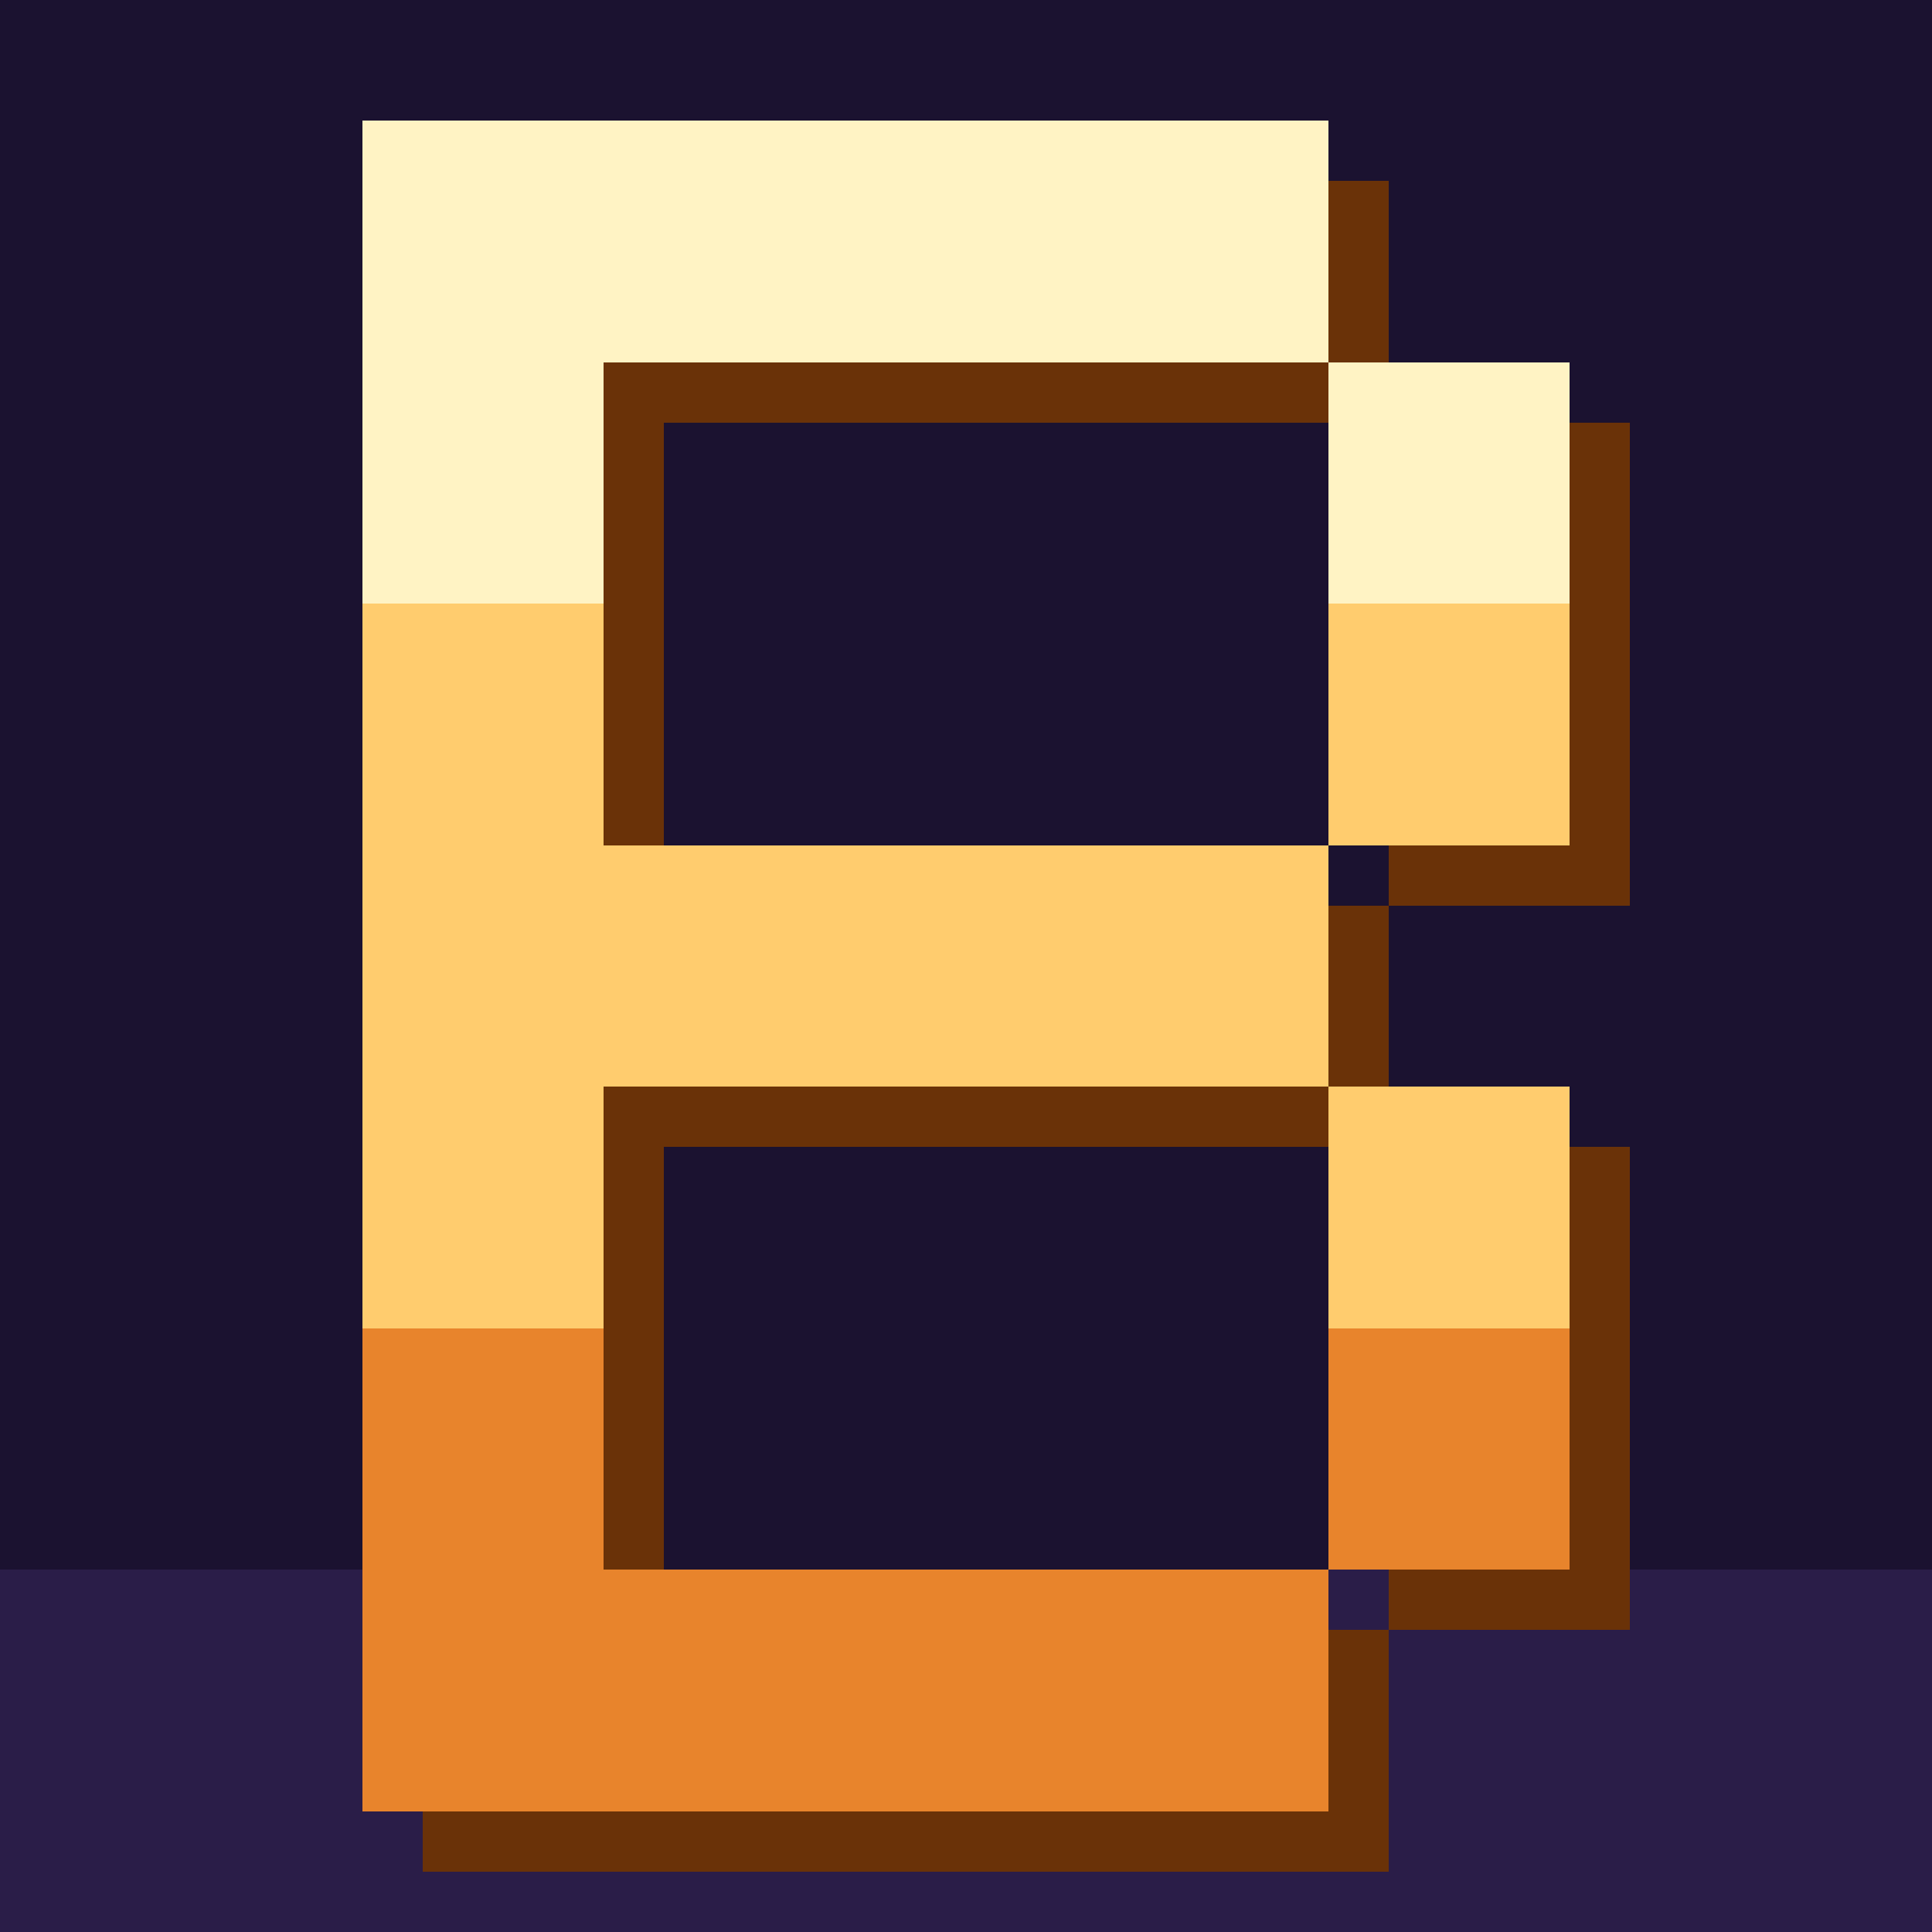
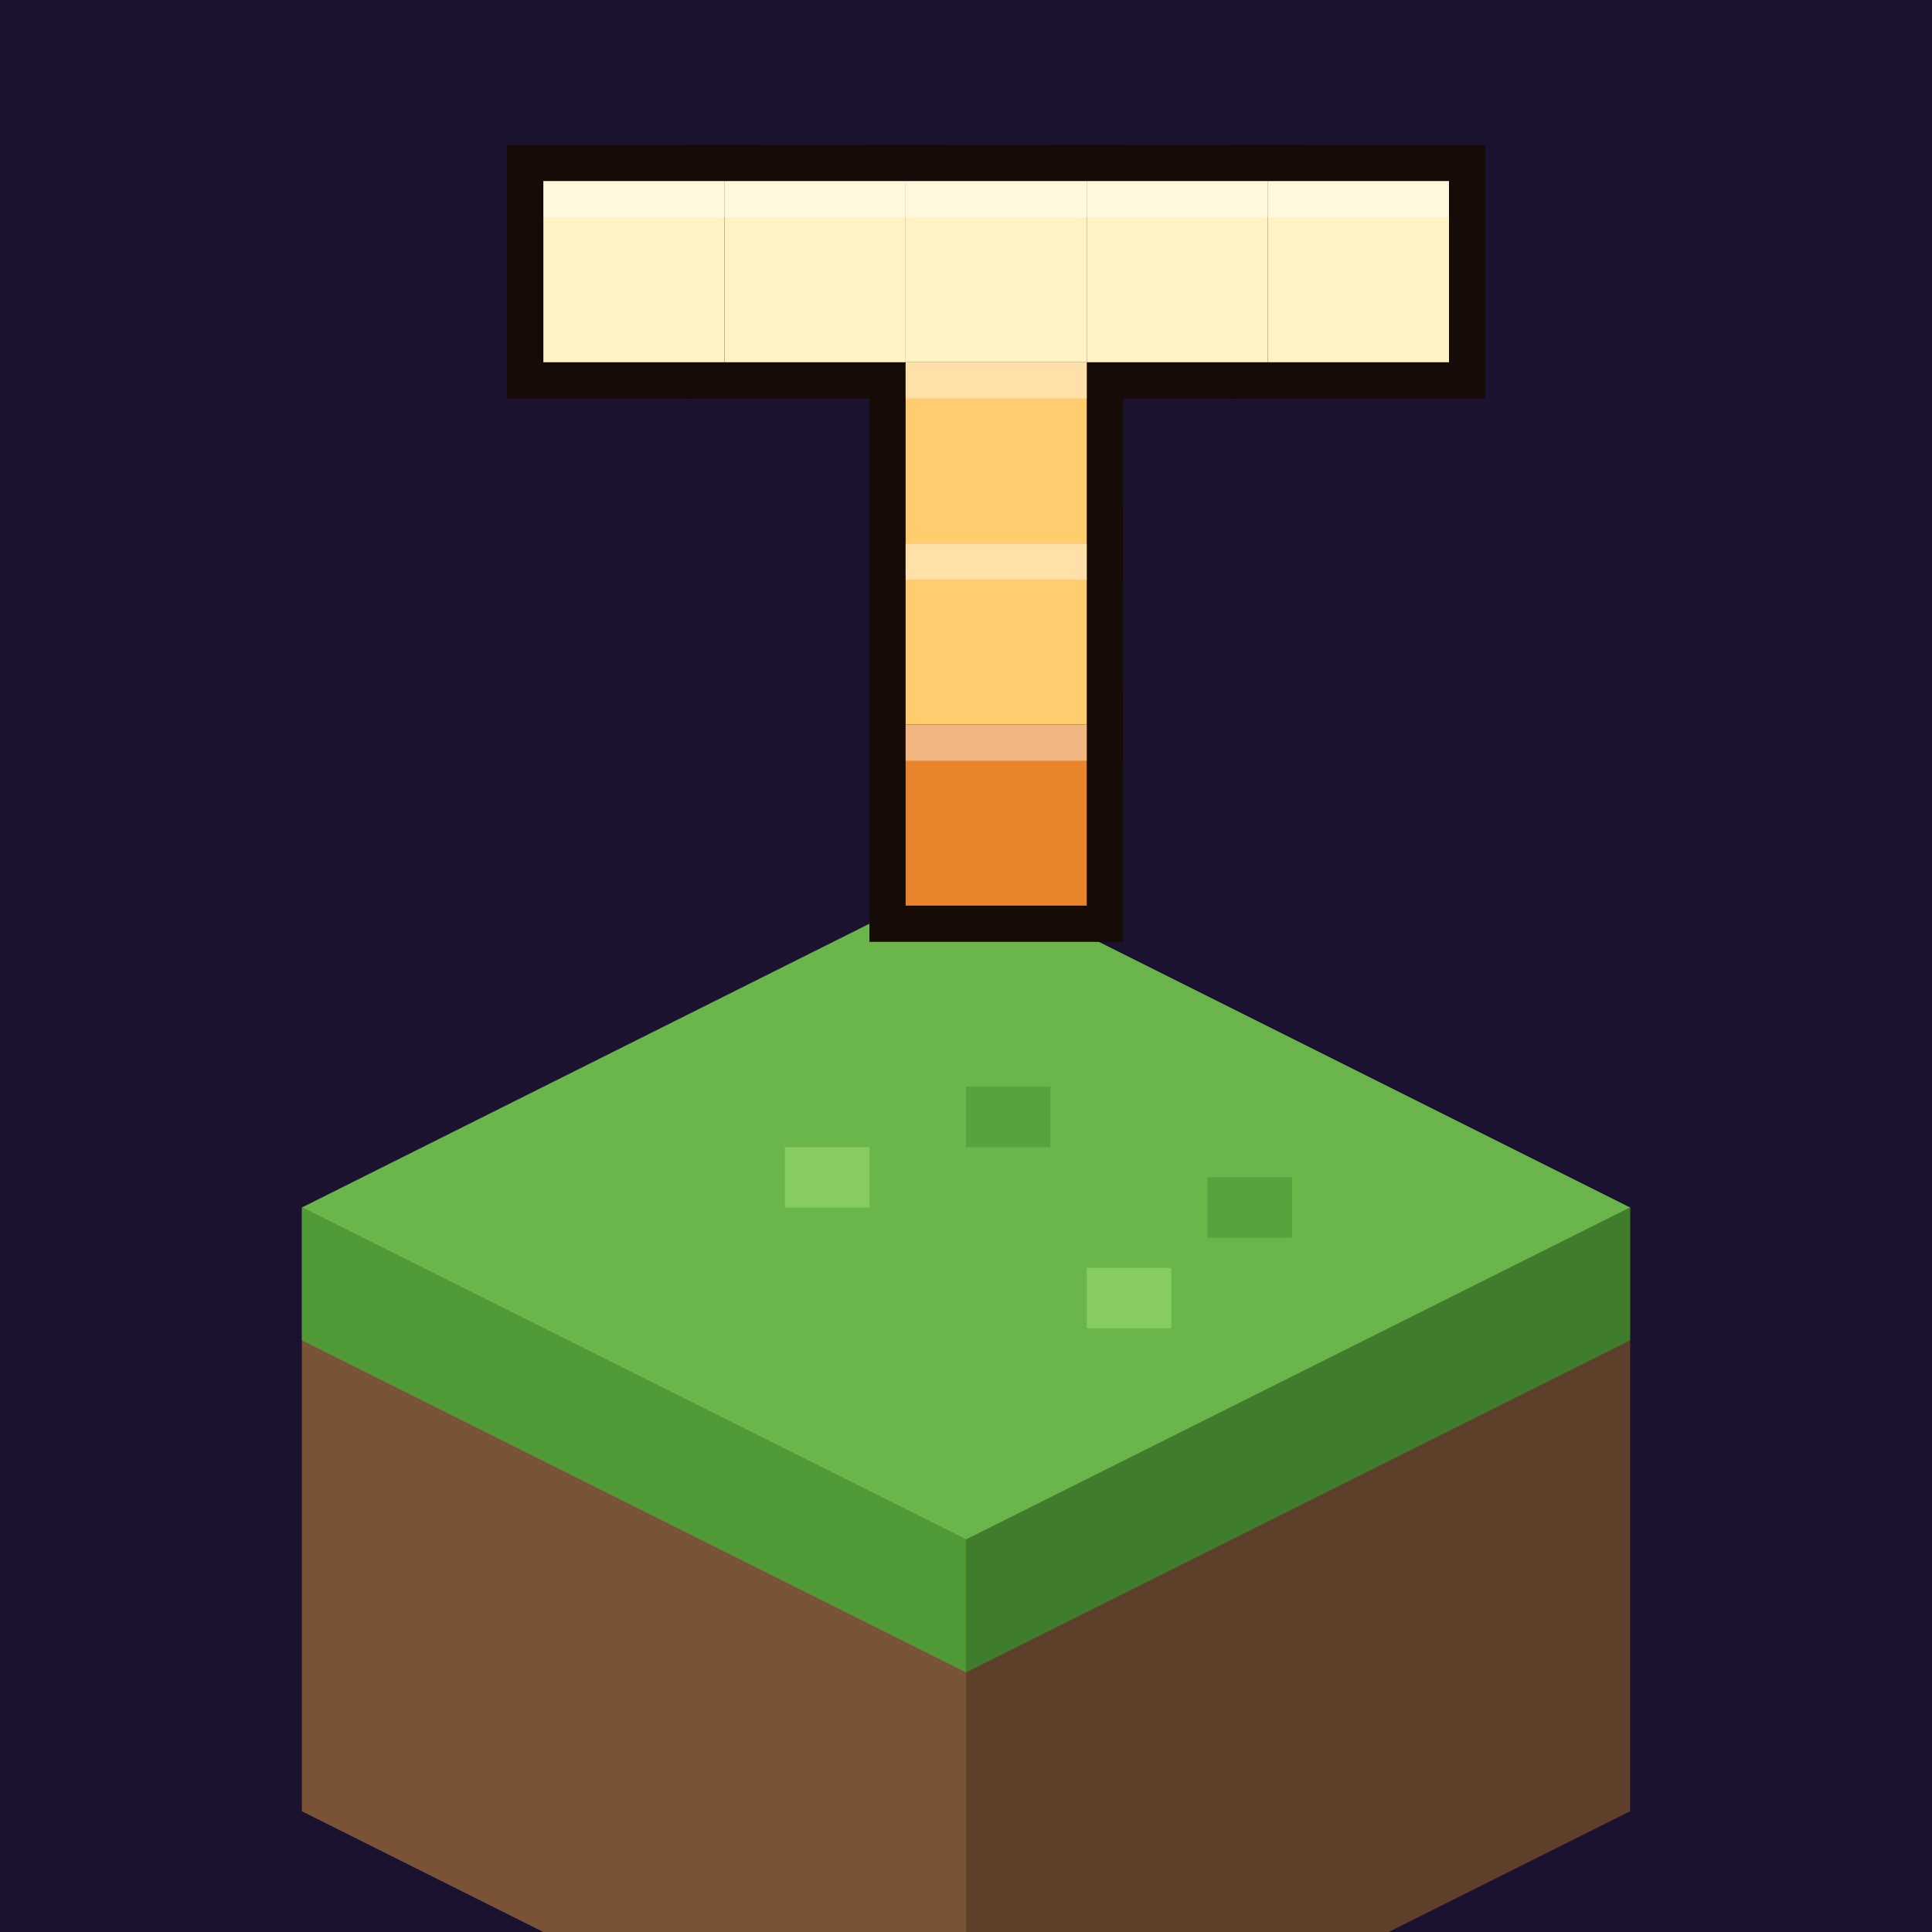
- <svg xmlns="http://www.w3.org/2000/svg" viewBox="0 0 32 32" width="512" height="512" shape-rendering="crispEdges">
+ <svg xmlns="http://www.w3.org/2000/svg" viewBox="0 0 32 32" width="512" height="512">
  <rect width="32" height="32" fill="#1b1230" />
-   <rect x="0" y="26" width="32" height="6" fill="#2a1d48" />
-   <rect x="7" y="3" width="4" height="4" fill="#6a3208" />
-   <rect x="11" y="3" width="4" height="4" fill="#6a3208" />
-   <rect x="15" y="3" width="4" height="4" fill="#6a3208" />
-   <rect x="19" y="3" width="4" height="4" fill="#6a3208" />
-   <rect x="7" y="7" width="4" height="4" fill="#6a3208" />
-   <rect x="23" y="7" width="4" height="4" fill="#6a3208" />
-   <rect x="7" y="11" width="4" height="4" fill="#6a3208" />
-   <rect x="23" y="11" width="4" height="4" fill="#6a3208" />
-   <rect x="7" y="15" width="4" height="4" fill="#6a3208" />
-   <rect x="11" y="15" width="4" height="4" fill="#6a3208" />
-   <rect x="15" y="15" width="4" height="4" fill="#6a3208" />
-   <rect x="19" y="15" width="4" height="4" fill="#6a3208" />
-   <rect x="7" y="19" width="4" height="4" fill="#6a3208" />
-   <rect x="23" y="19" width="4" height="4" fill="#6a3208" />
-   <rect x="7" y="23" width="4" height="4" fill="#6a3208" />
-   <rect x="23" y="23" width="4" height="4" fill="#6a3208" />
-   <rect x="7" y="27" width="4" height="4" fill="#6a3208" />
-   <rect x="11" y="27" width="4" height="4" fill="#6a3208" />
-   <rect x="15" y="27" width="4" height="4" fill="#6a3208" />
-   <rect x="19" y="27" width="4" height="4" fill="#6a3208" />
-   <rect x="6" y="2" width="4" height="4" fill="#fff3c4" />
-   <rect x="10" y="2" width="4" height="4" fill="#fff3c4" />
-   <rect x="14" y="2" width="4" height="4" fill="#fff3c4" />
-   <rect x="18" y="2" width="4" height="4" fill="#fff3c4" />
-   <rect x="6" y="6" width="4" height="4" fill="#fff3c4" />
-   <rect x="22" y="6" width="4" height="4" fill="#fff3c4" />
-   <rect x="6" y="10" width="4" height="4" fill="#ffcc6e" />
-   <rect x="22" y="10" width="4" height="4" fill="#ffcc6e" />
-   <rect x="6" y="14" width="4" height="4" fill="#ffcc6e" />
-   <rect x="10" y="14" width="4" height="4" fill="#ffcc6e" />
-   <rect x="14" y="14" width="4" height="4" fill="#ffcc6e" />
-   <rect x="18" y="14" width="4" height="4" fill="#ffcc6e" />
-   <rect x="6" y="18" width="4" height="4" fill="#ffcc6e" />
-   <rect x="22" y="18" width="4" height="4" fill="#ffcc6e" />
-   <rect x="6" y="22" width="4" height="4" fill="#e8842c" />
-   <rect x="22" y="22" width="4" height="4" fill="#e8842c" />
-   <rect x="6" y="26" width="4" height="4" fill="#e8842c" />
-   <rect x="10" y="26" width="4" height="4" fill="#e8842c" />
-   <rect x="14" y="26" width="4" height="4" fill="#e8842c" />
-   <rect x="18" y="26" width="4" height="4" fill="#e8842c" />
+   <polygon points="5.0,20 16,25.5 16,35.5 5.0,30.0" fill="#7a5236" />
+   <polygon points="27.0,20 16,25.5 16,35.5 27.0,30.0" fill="#5e3f29" />
+   <polygon points="5.0,20 16,25.5 16,27.7 5.0,22.2" fill="#4f9a37" />
+   <polygon points="27.0,20 16,25.5 16,27.7 27.0,22.2" fill="#3f7d2c" />
+   <polygon points="16,14.5 27.0,20 16,25.5 5.0,20" fill="#6ab64a" />
+   <rect x="13" y="19" width="1.4" height="1" fill="#86cc5e" />
+   <rect x="18" y="21" width="1.4" height="1" fill="#86cc5e" />
+   <rect x="16" y="18" width="1.4" height="1" fill="#58a23e" />
+   <rect x="20" y="19.5" width="1.4" height="1" fill="#58a23e" />
+   <rect x="8.4" y="2.4" width="4.2" height="4.2" fill="#160b06" />
+   <rect x="11.4" y="2.4" width="4.2" height="4.2" fill="#160b06" />
+   <rect x="14.4" y="2.4" width="4.2" height="4.2" fill="#160b06" />
+   <rect x="17.4" y="2.4" width="4.2" height="4.2" fill="#160b06" />
+   <rect x="20.4" y="2.4" width="4.2" height="4.2" fill="#160b06" />
+   <rect x="14.4" y="5.4" width="4.2" height="4.2" fill="#160b06" />
+   <rect x="14.4" y="8.4" width="4.2" height="4.2" fill="#160b06" />
+   <rect x="14.4" y="11.4" width="4.2" height="4.2" fill="#160b06" />
+   <rect x="9" y="3" width="3" height="3" fill="#fff3c4" />
+   <rect x="9" y="3" width="3" height="0.6" fill="#ffffff" opacity="0.4" />
+   <rect x="12" y="3" width="3" height="3" fill="#fff3c4" />
+   <rect x="12" y="3" width="3" height="0.6" fill="#ffffff" opacity="0.4" />
+   <rect x="15" y="3" width="3" height="3" fill="#fff3c4" />
+   <rect x="15" y="3" width="3" height="0.6" fill="#ffffff" opacity="0.4" />
+   <rect x="18" y="3" width="3" height="3" fill="#fff3c4" />
+   <rect x="18" y="3" width="3" height="0.6" fill="#ffffff" opacity="0.4" />
+   <rect x="21" y="3" width="3" height="3" fill="#fff3c4" />
+   <rect x="21" y="3" width="3" height="0.6" fill="#ffffff" opacity="0.4" />
+   <rect x="15" y="6" width="3" height="3" fill="#ffcc6e" />
+   <rect x="15" y="6" width="3" height="0.6" fill="#ffffff" opacity="0.4" />
+   <rect x="15" y="9" width="3" height="3" fill="#ffcc6e" />
+   <rect x="15" y="9" width="3" height="0.6" fill="#ffffff" opacity="0.4" />
+   <rect x="15" y="12" width="3" height="3" fill="#e8842c" />
+   <rect x="15" y="12" width="3" height="0.6" fill="#ffffff" opacity="0.4" />
</svg>
